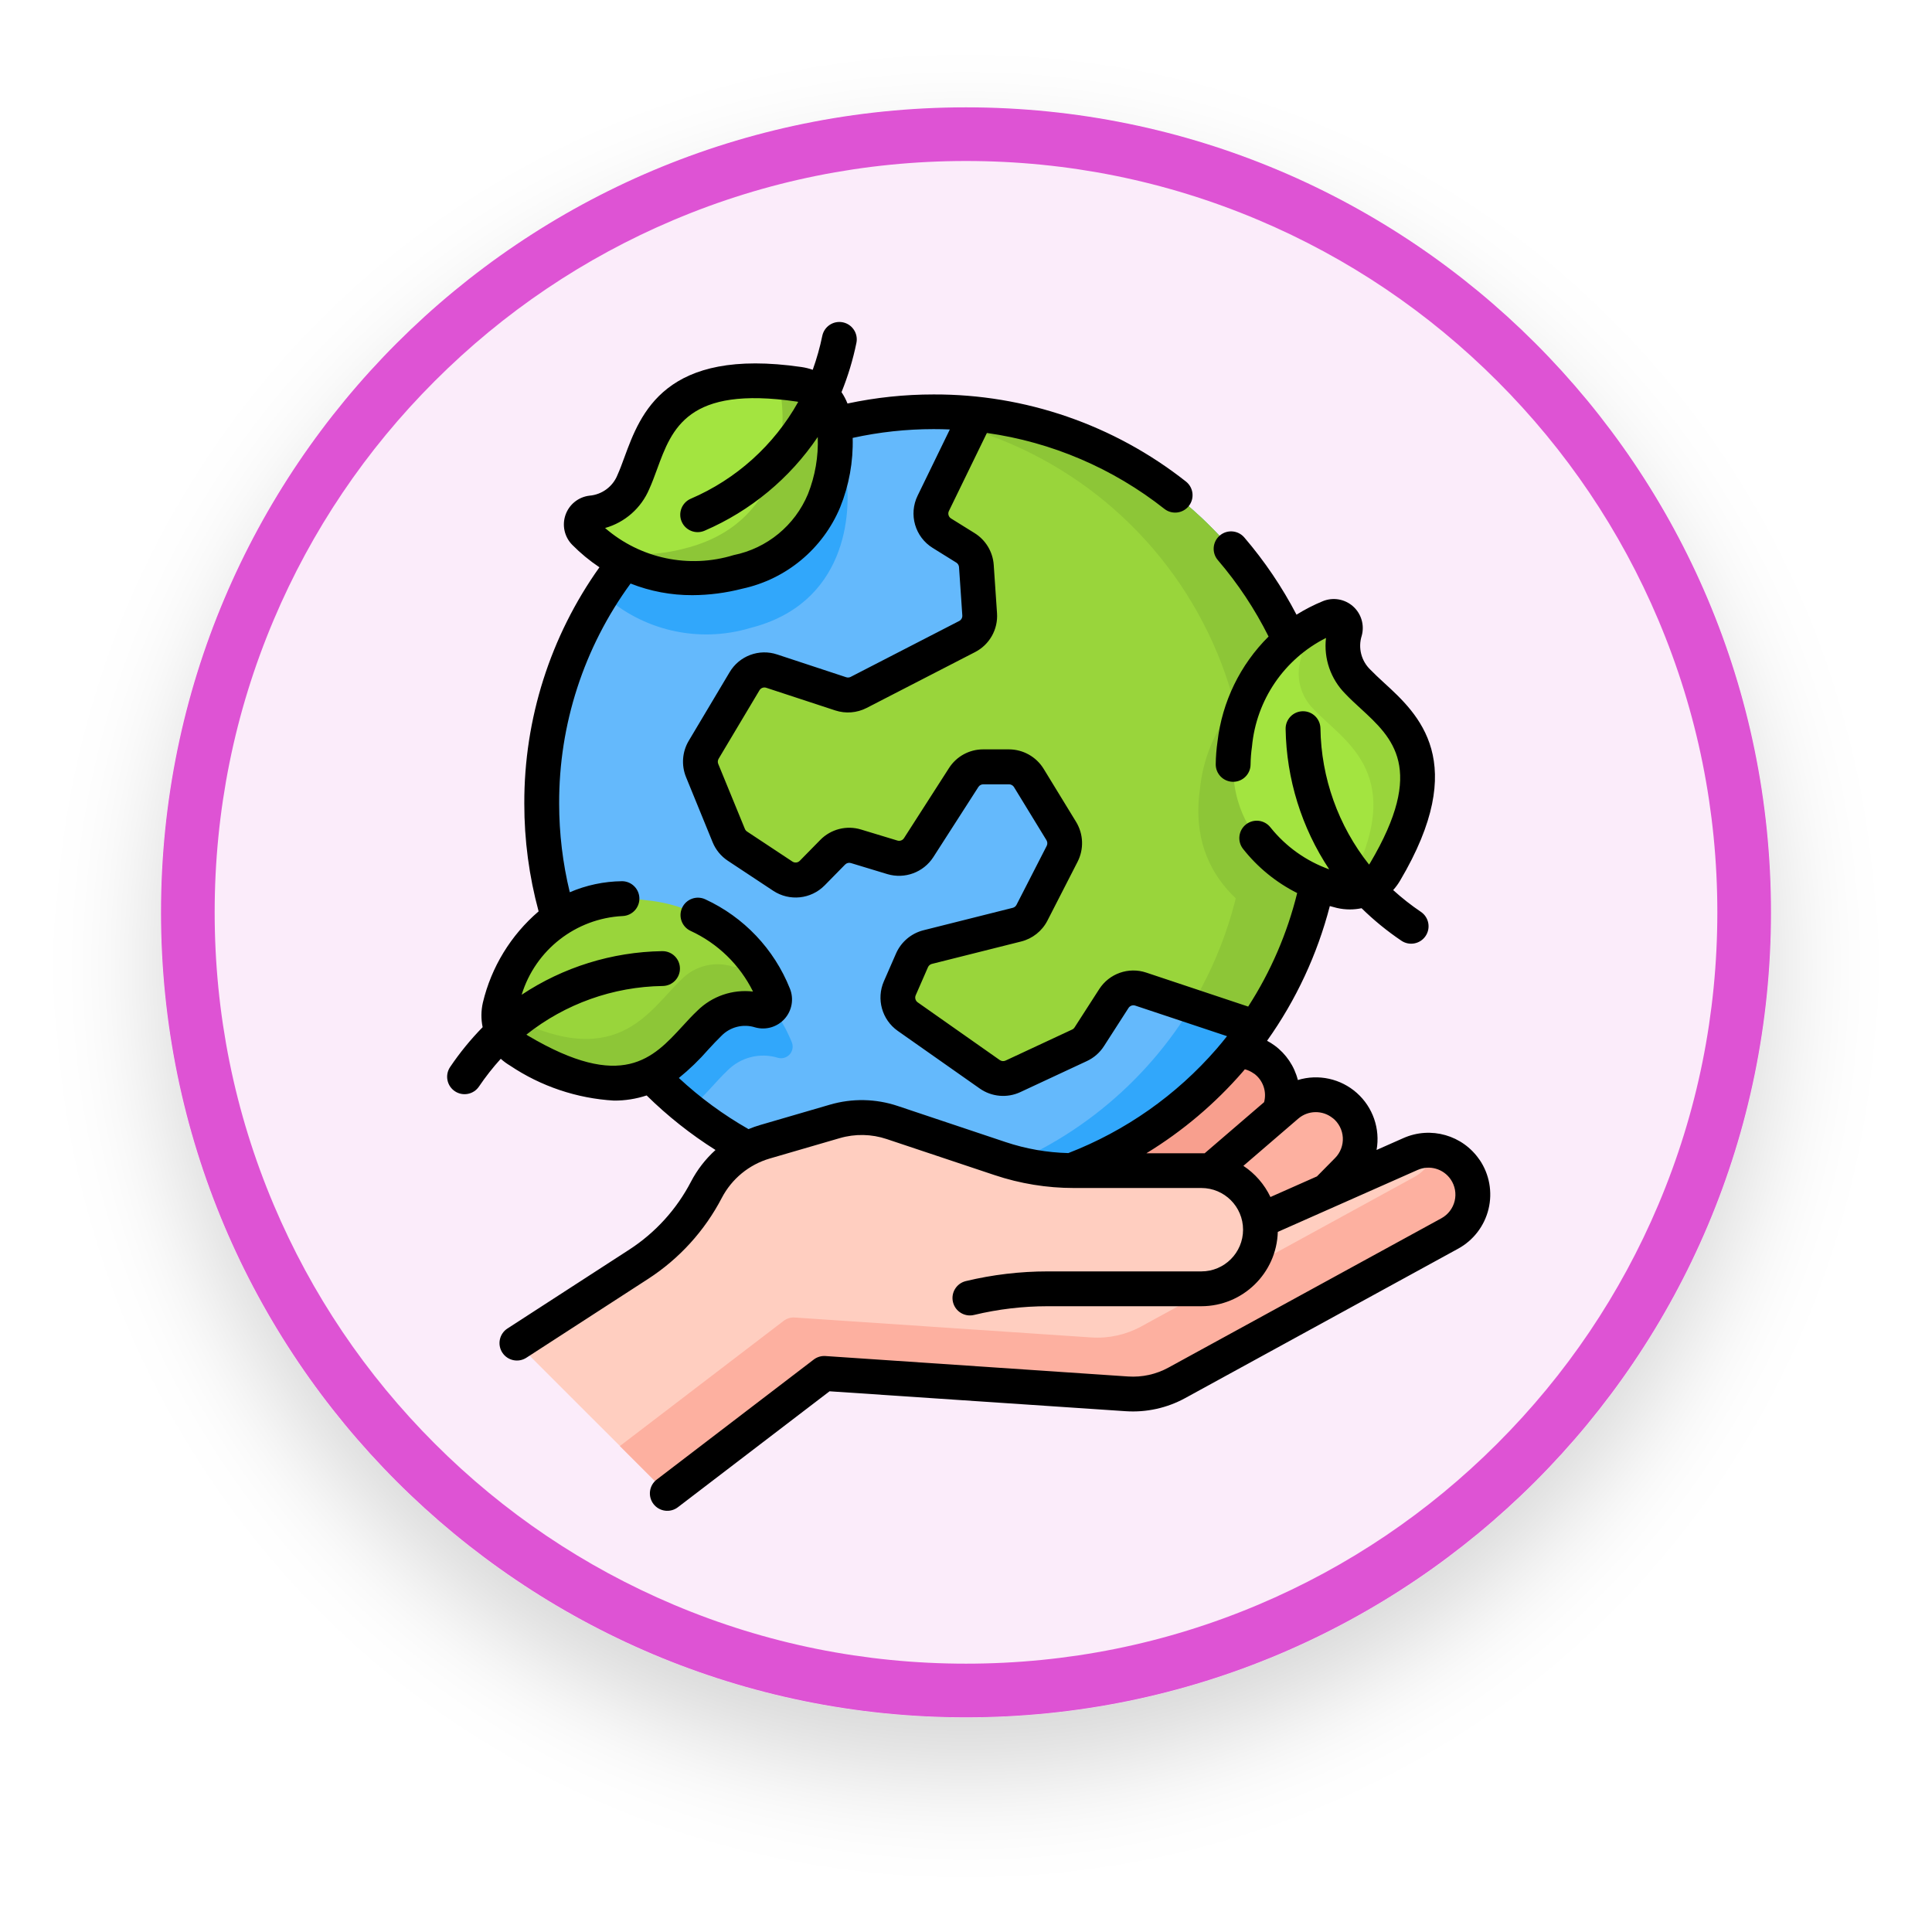
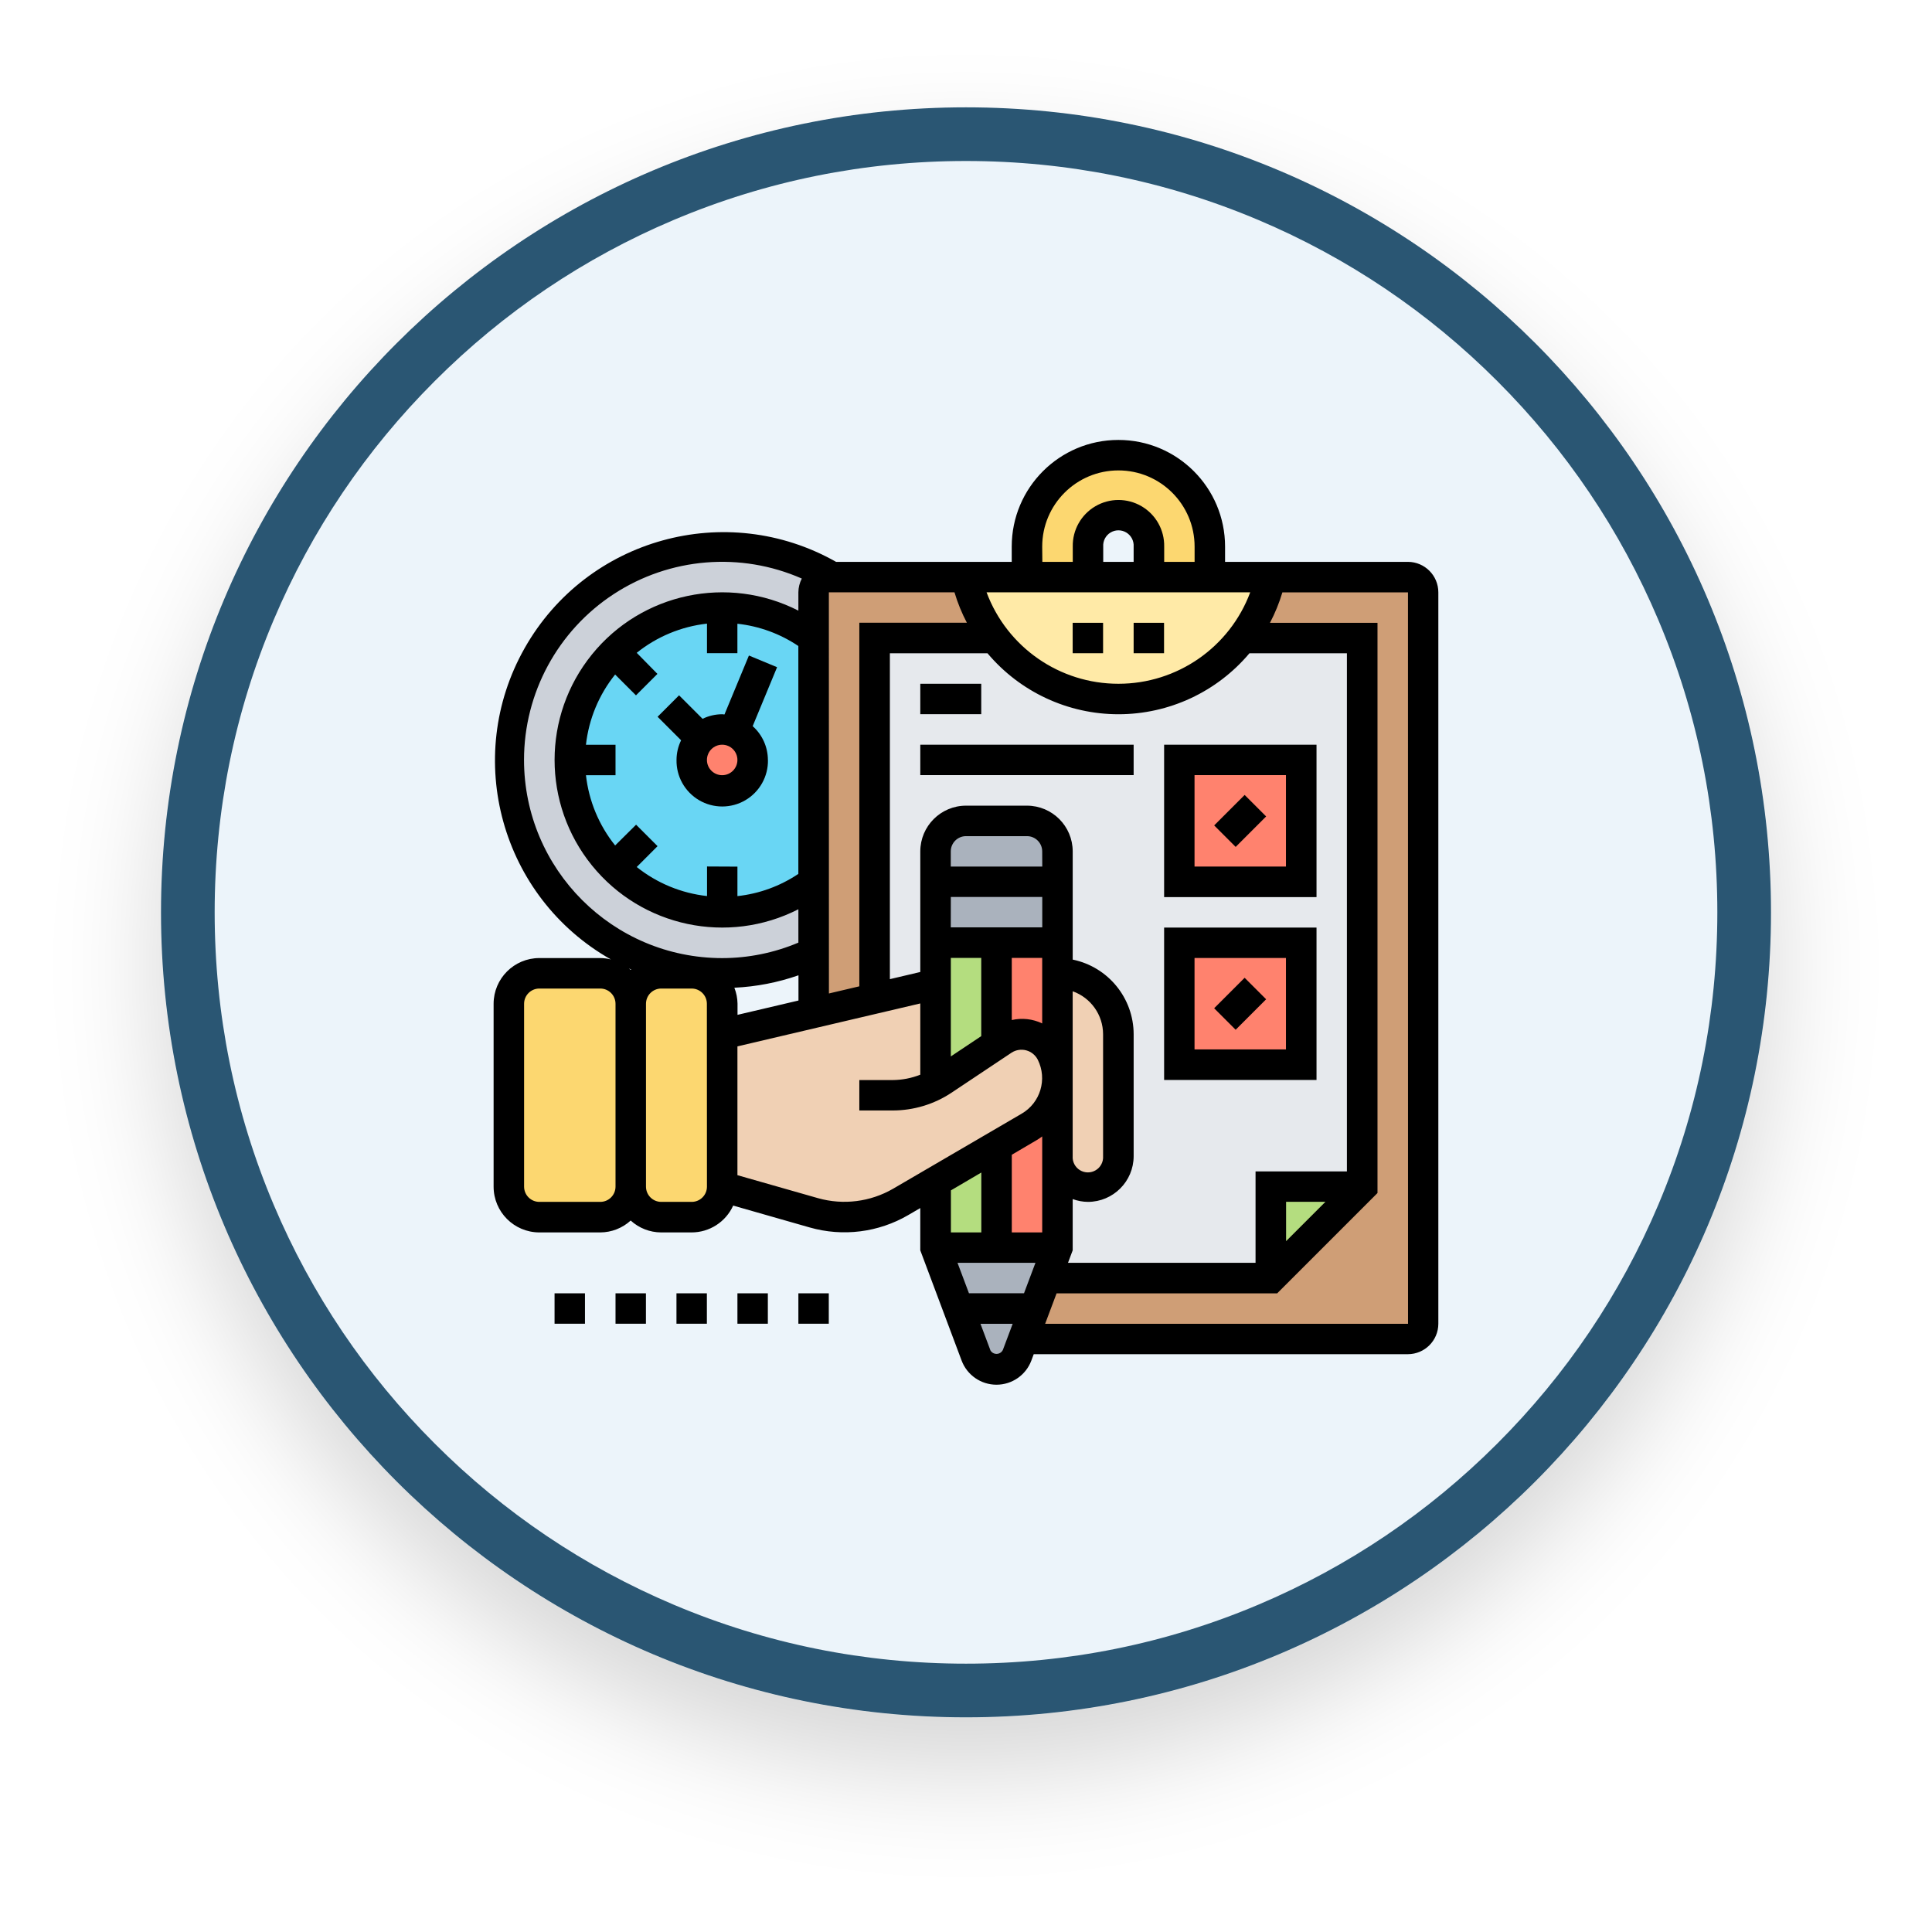
<svg xmlns="http://www.w3.org/2000/svg" width="108" height="108" viewBox="0 0 108 108">
  <defs>
-     <filter id="Trazado_982419" x="0" y="0" width="108" height="108" filterUnits="userSpaceOnUse">
+     <filter id="Trazado_904820" x="0" y="0" width="108" height="108" filterUnits="userSpaceOnUse">
      <feOffset dy="3" input="SourceAlpha" />
      <feGaussianBlur stdDeviation="3" result="blur" />
      <feFlood flood-opacity="0.161" />
      <feComposite operator="in" in2="blur" />
      <feComposite in="SourceGraphic" />
    </filter>
  </defs>
-   <g id="Grupo_1151242" data-name="Grupo 1151242" transform="translate(-201 -713)">
-     <g id="Grupo_1150811" data-name="Grupo 1150811" transform="translate(0 -111)">
-       <g id="Grupo_1148991" data-name="Grupo 1148991" transform="translate(0 -2880)">
-         <g id="Grupo_1148559" data-name="Grupo 1148559" transform="translate(0 3382)">
-           <g transform="matrix(1, 0, 0, 1, 201, 322)" filter="url(#Trazado_982419)">
-             <g id="Trazado_982419-2" data-name="Trazado 982419" transform="translate(9 6)" fill="#fbecfa">
-               <path d="M 45 88.5 C 39.127 88.5 33.43 87.35 28.068 85.082 C 22.889 82.891 18.236 79.755 14.241 75.759 C 10.245 71.764 7.109 67.111 4.918 61.932 C 2.65 56.57 1.5 50.873 1.5 45 C 1.5 39.127 2.65 33.43 4.918 28.068 C 7.109 22.889 10.245 18.236 14.241 14.241 C 18.236 10.245 22.889 7.109 28.068 4.918 C 33.43 2.65 39.127 1.5 45 1.5 C 50.873 1.5 56.57 2.65 61.932 4.918 C 67.111 7.109 71.764 10.245 75.759 14.241 C 79.755 18.236 82.891 22.889 85.082 28.068 C 87.35 33.43 88.5 39.127 88.5 45 C 88.5 50.873 87.35 56.57 85.082 61.932 C 82.891 67.111 79.755 71.764 75.759 75.759 C 71.764 79.755 67.111 82.891 61.932 85.082 C 56.57 87.35 50.873 88.5 45 88.5 Z" stroke="none" />
-               <path d="M 45 3 C 39.329 3 33.829 4.11 28.653 6.299 C 23.652 8.415 19.16 11.443 15.302 15.302 C 11.443 19.16 8.415 23.652 6.299 28.653 C 4.11 33.829 3 39.329 3 45 C 3 50.671 4.11 56.171 6.299 61.347 C 8.415 66.348 11.443 70.84 15.302 74.698 C 19.16 78.557 23.652 81.585 28.653 83.701 C 33.829 85.89 39.329 87 45 87 C 50.671 87 56.171 85.89 61.347 83.701 C 66.348 81.585 70.84 78.557 74.698 74.698 C 78.557 70.84 81.585 66.348 83.701 61.347 C 85.89 56.171 87 50.671 87 45 C 87 39.329 85.89 33.829 83.701 28.653 C 81.585 23.652 78.557 19.16 74.698 15.302 C 70.84 11.443 66.348 8.415 61.347 6.299 C 56.171 4.11 50.671 3 45 3 M 45 0 C 69.853 0 90 20.147 90 45 C 90 69.853 69.853 90 45 90 C 20.147 90 0 69.853 0 45 C 0 20.147 20.147 0 45 0 Z" stroke="none" fill="#de53d4" />
-             </g>
-           </g>
+   <g id="Grupo_1144149" data-name="Grupo 1144149" transform="translate(-201 -975)">
+     <g transform="matrix(1, 0, 0, 1, 201, 975)" filter="url(#Trazado_904820)">
+       <g id="Trazado_904820-2" data-name="Trazado 904820" transform="translate(9 6)" fill="#ecf4fa">
+         <path d="M 45 88.5 C 39.127 88.5 33.43 87.35 28.068 85.082 C 22.889 82.891 18.236 79.755 14.241 75.759 C 10.245 71.764 7.109 67.111 4.918 61.932 C 2.65 56.57 1.5 50.873 1.5 45 C 1.5 39.127 2.65 33.43 4.918 28.068 C 7.109 22.889 10.245 18.236 14.241 14.241 C 18.236 10.245 22.889 7.109 28.068 4.918 C 33.43 2.65 39.127 1.5 45 1.5 C 50.873 1.5 56.57 2.65 61.932 4.918 C 67.111 7.109 71.764 10.245 75.759 14.241 C 79.755 18.236 82.891 22.889 85.082 28.068 C 87.35 33.43 88.5 39.127 88.5 45 C 88.5 50.873 87.35 56.57 85.082 61.932 C 82.891 67.111 79.755 71.764 75.759 75.759 C 71.764 79.755 67.111 82.891 61.932 85.082 C 56.57 87.35 50.873 88.5 45 88.5 Z" stroke="none" />
+         <path d="M 45 3 C 39.329 3 33.829 4.11 28.653 6.299 C 23.652 8.415 19.16 11.443 15.302 15.302 C 11.443 19.16 8.415 23.652 6.299 28.653 C 4.11 33.829 3 39.329 3 45 C 3 50.671 4.11 56.171 6.299 61.347 C 8.415 66.348 11.443 70.84 15.302 74.698 C 19.16 78.557 23.652 81.585 28.653 83.701 C 33.829 85.89 39.329 87 45 87 C 50.671 87 56.171 85.89 61.347 83.701 C 66.348 81.585 70.84 78.557 74.698 74.698 C 78.557 70.84 81.585 66.348 83.701 61.347 C 85.89 56.171 87 50.671 87 45 C 87 39.329 85.89 33.829 83.701 28.653 C 81.585 23.652 78.557 19.16 74.698 15.302 C 70.84 11.443 66.348 8.415 61.347 6.299 C 56.171 4.11 50.671 3 45 3 M 45 0 C 69.853 0 90 20.147 90 45 C 90 69.853 69.853 90 45 90 C 20.147 90 0 69.853 0 45 C 0 20.147 20.147 0 45 0 Z" stroke="none" fill="#2a5673" />
+       </g>
+     </g>
+     <g id="Grupo_1144148" data-name="Grupo 1144148" transform="translate(228.593 999.593)">
+       <g id="Grupo_1144146" data-name="Grupo 1144146" transform="translate(0.852 0.852)">
+         <g id="Grupo_1144125" data-name="Grupo 1144125" transform="translate(28.75 6.815)">
+           <path id="Trazado_978992" data-name="Trazado 978992" d="M57.111,9.852V50.741a.854.854,0,0,1-.852.852H34.75l1.278-3.407H48.593L53.7,43.074V12.407H46.991a8.691,8.691,0,0,0,1.55-3.2l.051-.2h7.667A.854.854,0,0,1,57.111,9.852Z" transform="translate(-34.75 -9)" fill="#cf9e76" />
+         </g>
+         <g id="Grupo_1144126" data-name="Grupo 1144126" transform="translate(17.037 6.815)">
+           <path id="Trazado_978993" data-name="Trazado 978993" d="M31.12,12.407H24.407V32.554l-3.407.8V9.852A.854.854,0,0,1,21.852,9h7.667l.051.2a8.692,8.692,0,0,0,1.55,3.2Z" transform="translate(-21 -9)" fill="#cf9e76" />
+         </g>
+         <g id="Grupo_1144127" data-name="Grupo 1144127" transform="translate(20.444 10.222)">
+           <path id="Trazado_978994" data-name="Trazado 978994" d="M35.222,47.074V41.963a1.716,1.716,0,0,0,1.7,1.7,1.709,1.709,0,0,0,1.7-1.7V35.148a3.406,3.406,0,0,0-3.407-3.407V24.926a1.709,1.709,0,0,0-1.7-1.7H30.111a1.709,1.709,0,0,0-1.7,1.7v7.42l-3.407.8V13h6.713a8.732,8.732,0,0,0,13.834,0h6.713V43.667H47.148v5.111H34.583Z" transform="translate(-25 -13)" fill="#e6e9ed" />
+         </g>
+         <g id="Grupo_1144128" data-name="Grupo 1144128" transform="translate(28.963)">
+           <path id="Trazado_978995" data-name="Trazado 978995" d="M45.222,6.111v1.7H41.815v-1.7a1.716,1.716,0,0,0-1.7-1.7,1.709,1.709,0,0,0-1.7,1.7v1.7H35v-1.7A5.115,5.115,0,0,1,40.111,1a5.119,5.119,0,0,1,5.111,5.111Z" transform="translate(-35 -1)" fill="#fcd770" />
+         </g>
+         <g id="Grupo_1144129" data-name="Grupo 1144129" transform="translate(25.556 6.815)">
+           <path id="Trazado_978996" data-name="Trazado 978996" d="M48.037,9l-.051.2a8.729,8.729,0,0,1-16.935,0L31,9H48.037Z" transform="translate(-31 -9)" fill="#ffeaa7" />
+         </g>
+         <g id="Grupo_1144130" data-name="Grupo 1144130" transform="translate(0 5.111)">
+           <path id="Trazado_978997" data-name="Trazado 978997" d="M18.037,29.7a11.8,11.8,0,0,1-5.111,1.15,11.148,11.148,0,0,1-1.516-.1A11.923,11.923,0,1,1,19.068,8.7h-.179a.854.854,0,0,0-.852.852v2.556a8.519,8.519,0,1,0,0,13.63Z" transform="translate(-1 -7)" fill="#ccd1d9" />
+         </g>
+         <g id="Grupo_1144131" data-name="Grupo 1144131" transform="translate(3.407 8.519)">
+           <path id="Trazado_978998" data-name="Trazado 978998" d="M13.519,11a8.456,8.456,0,0,1,5.111,1.7v13.63A8.518,8.518,0,1,1,13.519,11Z" transform="translate(-5 -11)" fill="#69d6f4" />
+         </g>
+         <g id="Grupo_1144132" data-name="Grupo 1144132" transform="translate(6.815 28.963)">
+           <path id="Trazado_978999" data-name="Trazado 978999" d="M14.111,38.407v8.519a1.709,1.709,0,0,1-1.7,1.7H10.7a1.709,1.709,0,0,1-1.7-1.7V36.7A1.709,1.709,0,0,1,10.7,35h1.7a1.086,1.086,0,0,1,.17.009,1.708,1.708,0,0,1,1.533,1.7Z" transform="translate(-9 -35)" fill="#fcd770" />
+         </g>
+         <g id="Grupo_1144133" data-name="Grupo 1144133" transform="translate(0 28.963)">
+           <path id="Trazado_979000" data-name="Trazado 979000" d="M7.815,36.7V46.926a1.709,1.709,0,0,1-1.7,1.7H2.7a1.709,1.709,0,0,1-1.7-1.7V36.7A1.709,1.709,0,0,1,2.7,35H6.111A1.709,1.709,0,0,1,7.815,36.7Z" transform="translate(-1 -35)" fill="#fcd770" />
+         </g>
+         <g id="Grupo_1144134" data-name="Grupo 1144134" transform="translate(23.852 44.296)">
+           <path id="Trazado_979001" data-name="Trazado 979001" d="M35.815,53l-.639,1.7L33.9,58.111l-.341.9a1.226,1.226,0,0,1-2.3,0L29,53h6.815Z" transform="translate(-29 -53)" fill="#aab2bd" />
+         </g>
+         <g id="Grupo_1144135" data-name="Grupo 1144135" transform="translate(23.852 20.444)">
+           <path id="Trazado_979002" data-name="Trazado 979002" d="M34.111,25H30.7A1.709,1.709,0,0,0,29,26.7v5.111h6.815V26.7A1.709,1.709,0,0,0,34.111,25Z" transform="translate(-29 -25)" fill="#aab2bd" />
+         </g>
+         <g id="Grupo_1144136" data-name="Grupo 1144136" transform="translate(30.667 28.963)">
+           <path id="Trazado_979003" data-name="Trazado 979003" d="M40.407,38.407v6.815a1.709,1.709,0,0,1-1.7,1.7,1.716,1.716,0,0,1-1.7-1.7V35A3.406,3.406,0,0,1,40.407,38.407Z" transform="translate(-37 -35)" fill="#f0d0b4" />
+         </g>
+         <g id="Grupo_1144137" data-name="Grupo 1144137" transform="translate(11.926 29.568)">
+           <path id="Trazado_979004" data-name="Trazado 979004" d="M30.333,39.075l.383-.256a1.921,1.921,0,0,1,1.031-.307A1.844,1.844,0,0,1,33.4,39.535l.009.017a3.1,3.1,0,0,1,.332,1.406,3.148,3.148,0,0,1-1.567,2.726l-1.84,1.073L26.926,46.75l-1.951,1.133a6.176,6.176,0,0,1-3.143.852,6.052,6.052,0,0,1-1.7-.239L15,47.031V38.513l5.111-1.2,3.407-.8,3.407-.8v5.605q.217-.115.434-.256Z" transform="translate(-15 -35.71)" fill="#f0d0b4" />
+         </g>
+         <g id="Grupo_1144138" data-name="Grupo 1144138" transform="translate(37.482 27.259)">
+           <path id="Trazado_979005" data-name="Trazado 979005" d="M45,33h6.815v6.815H45Z" transform="translate(-45 -33)" fill="#ff826e" />
+         </g>
+         <g id="Grupo_1144139" data-name="Grupo 1144139" transform="translate(37.482 17.037)">
+           <path id="Trazado_979006" data-name="Trazado 979006" d="M45,21h6.815v6.815H45Z" transform="translate(-45 -21)" fill="#ff826e" />
+         </g>
+         <g id="Grupo_1144140" data-name="Grupo 1144140" transform="translate(10.222 15.333)">
+           <path id="Trazado_979007" data-name="Trazado 979007" d="M15.36,19.128A1.705,1.705,0,1,1,13,20.7,1.716,1.716,0,0,1,14.7,19,1.7,1.7,0,0,1,15.36,19.128Z" transform="translate(-13 -19)" fill="#ff826e" />
+         </g>
+         <g id="Grupo_1144141" data-name="Grupo 1144141" transform="translate(27.259 34.815)">
+           <path id="Trazado_979008" data-name="Trazado 979008" d="M36.407,46.24v5.111H33V45.669L34.84,44.6a3.148,3.148,0,0,0,1.567-2.726Z" transform="translate(-33 -41.87)" fill="#ff826e" />
+         </g>
+         <g id="Grupo_1144142" data-name="Grupo 1144142" transform="translate(27.259 27.259)">
+           <path id="Trazado_979009" data-name="Trazado 979009" d="M36.407,34.7v5.852a3.1,3.1,0,0,0-.332-1.406l-.009-.017a1.844,1.844,0,0,0-1.653-1.022,1.921,1.921,0,0,0-1.031.307L33,38.673V33h3.407Z" transform="translate(-33 -33)" fill="#ff826e" />
+         </g>
+         <g id="Grupo_1144143" data-name="Grupo 1144143" transform="translate(23.852 38.615)">
+           <path id="Trazado_979010" data-name="Trazado 979010" d="M32.407,46.33v5.682H29V48.323Z" transform="translate(-29 -46.33)" fill="#b4dd7f" />
+         </g>
+         <g id="Grupo_1144144" data-name="Grupo 1144144" transform="translate(23.852 27.259)">
+           <path id="Trazado_979011" data-name="Trazado 979011" d="M32.407,33v5.673l-2.973,1.985q-.217.141-.434.256V33Z" transform="translate(-29 -33)" fill="#b4dd7f" />
+         </g>
+         <g id="Grupo_1144145" data-name="Grupo 1144145" transform="translate(42.593 40.889)">
+           <path id="Trazado_979012" data-name="Trazado 979012" d="M56.111,49,51,54.111V49Z" transform="translate(-51 -49)" fill="#b4dd7f" />
        </g>
      </g>
-     </g>
-     <g id="ambientalismo_1_" data-name="ambientalismo (1)" transform="translate(194.592 731.003)">
-       <g id="Grupo_1151241" data-name="Grupo 1151241" transform="translate(34.296 3.285)">
-         <g id="Grupo_1151234" data-name="Grupo 1151234" transform="translate(1.012 1.735)">
-           <g id="Grupo_1151233" data-name="Grupo 1151233">
-             <g id="Grupo_1151232" data-name="Grupo 1151232">
-               <g id="Grupo_1151231" data-name="Grupo 1151231">
-                 <g id="Grupo_1151230" data-name="Grupo 1151230">
-                   <g id="Grupo_1151229" data-name="Grupo 1151229">
-                     <g id="Grupo_1151228" data-name="Grupo 1151228">
-                       <g id="Grupo_1151225" data-name="Grupo 1151225" transform="translate(29.88 35.723)">
-                         <path id="Trazado_990422" data-name="Trazado 990422" d="M291.653,322.837q2.793,1.342,5.588,2.68l6.685-7.47a2.48,2.48,0,0,0-3.552-3.456Z" transform="translate(-291.653 -313.913)" fill="#f89f8e" />
-                       </g>
-                       <g id="Grupo_1151226" data-name="Grupo 1151226" transform="translate(33.943 38.173)">
-                         <path id="Trazado_990423" data-name="Trazado 990423" d="M322.951,341.22q2.727,1.471,5.456,2.939l7.027-7.15a2.48,2.48,0,0,0-3.387-3.618Z" transform="translate(-322.951 -332.79)" fill="#fdb0a0" />
-                       </g>
-                       <g id="Grupo_1151227" data-name="Grupo 1151227">
-                         <circle id="Elipse_11551" data-name="Elipse 11551" cx="21.902" cy="21.902" r="21.902" transform="translate(1.385 0.001)" fill="#64b9fc" />
-                         <path id="Trazado_990424" data-name="Trazado 990424" d="M248.151,60.6a21.9,21.9,0,0,1-21.9,21.9c-.735,0-1.463-.036-2.179-.107a21.9,21.9,0,0,0,0-43.591c.716-.071,1.444-.107,2.179-.107A21.9,21.9,0,0,1,248.151,60.6Z" transform="translate(-202.963 -38.694)" fill="#31a7fb" />
-                         <path id="Trazado_990425" data-name="Trazado 990425" d="M175.373,61.485a21.8,21.8,0,0,1-3.915,12.5l-6.406-2.133a1.3,1.3,0,0,0-1.5.529l-1.376,2.139a1.3,1.3,0,0,1-.543.474l-3.722,1.736a1.3,1.3,0,0,1-1.295-.114l-4.587-3.225a1.3,1.3,0,0,1-.443-1.582l.684-1.565a1.3,1.3,0,0,1,.873-.739l4.991-1.253a1.3,1.3,0,0,0,.839-.667l1.688-3.295a1.3,1.3,0,0,0-.048-1.269l-1.816-2.97a1.3,1.3,0,0,0-1.107-.621h-1.441a1.3,1.3,0,0,0-1.092.6l-2.516,3.919a1.3,1.3,0,0,1-1.469.541l-2.034-.617a1.3,1.3,0,0,0-1.3.333l-1.145,1.166a1.3,1.3,0,0,1-1.642.173l-2.538-1.679a1.3,1.3,0,0,1-.485-.592l-1.488-3.644a1.3,1.3,0,0,1,.087-1.156l2.282-3.825a1.3,1.3,0,0,1,1.521-.568l3.858,1.272a1.3,1.3,0,0,0,1-.079l6.065-3.124a1.3,1.3,0,0,0,.7-1.242l-.184-2.7a1.3,1.3,0,0,0-.61-1.014l-1.319-.82a1.3,1.3,0,0,1-.482-1.671l2.428-4.987A21.9,21.9,0,0,1,175.373,61.485Z" transform="translate(-130.185 -39.582)" fill="#99d53b" />
-                         <path id="Trazado_990426" data-name="Trazado 990426" d="M276.27,61.483a21.8,21.8,0,0,1-3.915,12.5l-3.584-1.194a21.913,21.913,0,0,0-12.387-32.264l.395-.811a21.9,21.9,0,0,1,19.491,21.77Z" transform="translate(-231.082 -39.581)" fill="#8dc637" />
-                         <path id="Trazado_990427" data-name="Trazado 990427" d="M361.981,154.066a21.874,21.874,0,0,1-1.263,7.346c-2.257-.59-6.516-2.859-5.747-8.173a8.56,8.56,0,0,1,5.3-7.087.651.651,0,0,1,.22-.048A21.83,21.83,0,0,1,361.981,154.066Z" transform="translate(-316.792 -132.163)" fill="#8dc637" />
-                         <path id="Trazado_990428" data-name="Trazado 990428" d="M98.382,274.924a2.813,2.813,0,0,0-2.829.712c-.656.618-1.308,1.482-2.167,2.176a21.958,21.958,0,0,1-6.263-8.054,6.821,6.821,0,0,1,4.944-1,8.554,8.554,0,0,1,7.087,5.3A.648.648,0,0,1,98.382,274.924Z" transform="translate(-83.79 -238.814)" fill="#31a7fb" />
-                         <path id="Trazado_990429" data-name="Trazado 990429" d="M106.539,60.52a8.568,8.568,0,0,1-8.257-1.9,21.974,21.974,0,0,1,10.648-8.73q.5.06,1.022.136a2.312,2.312,0,0,1,.527.14,2.264,2.264,0,0,1,1.4,1.733C112.246,54.125,111.894,59.171,106.539,60.52Z" transform="translate(-93.501 -48.438)" fill="#31a7fb" />
-                         <path id="Trazado_990430" data-name="Trazado 990430" d="M114.451,345.535a2.48,2.48,0,0,0-3.057-.874L102.97,348.4a3.305,3.305,0,0,0-3.267-2.808H92.575a13,13,0,0,1-4.128-.673L82.432,342.9a5.387,5.387,0,0,0-3.215-.064l-3.906,1.137a5.385,5.385,0,0,0-3.273,2.687,11,11,0,0,1-3.781,4.16l-6.809,4.409,8.4,8.4,8.771-6.705,16.917,1.137a5.112,5.112,0,0,0,2.8-.616l15.252-8.348A2.48,2.48,0,0,0,114.451,345.535Z" transform="translate(-61.448 -303.174)" fill="#ffcec0" />
-                         <path id="Trazado_990431" data-name="Trazado 990431" d="M152.171,361.54l-15.252,8.348a5.115,5.115,0,0,1-2.8.617L117.2,369.367l-8.771,6.706-2.65-2.65,9.158-7a.913.913,0,0,1,.615-.185l16.575,1.114a5.119,5.119,0,0,0,2.8-.616l15.252-8.347a2.468,2.468,0,0,0,1.188-1.472,2.48,2.48,0,0,1,.8,4.624Z" transform="translate(-100.028 -315.611)" fill="#fdb0a0" />
-                       </g>
-                     </g>
-                   </g>
-                 </g>
-               </g>
-             </g>
-           </g>
-         </g>
-         <g id="Grupo_1151236" data-name="Grupo 1151236" transform="translate(0 28.948)">
-           <g id="Grupo_1151235" data-name="Grupo 1151235">
-             <path id="Trazado_990432" data-name="Trazado 990432" d="M54.346,256.517a2.267,2.267,0,0,1-.634-2.135c.508-2.2,2.754-6.728,8.219-5.937a8.556,8.556,0,0,1,7.087,5.3.648.648,0,0,1-.772.869,2.814,2.814,0,0,0-2.83.712c-1.891,1.782-3.744,5.606-10.637,1.523A2.326,2.326,0,0,1,54.346,256.517Z" transform="translate(-53.654 -248.353)" fill="#99d53b" />
-             <path id="Trazado_990433" data-name="Trazado 990433" d="M68.25,274.067a2.816,2.816,0,0,0-2.83.711c-1.891,1.783-3.743,5.607-10.636,1.523a2.278,2.278,0,0,1-1.11-2.22c6.54,3.672,8.353-.028,10.205-1.773a2.812,2.812,0,0,1,2.83-.711.648.648,0,0,0,.771-.87l-.008-.019a8.626,8.626,0,0,1,1.549,2.488A.648.648,0,0,1,68.25,274.067Z" transform="translate(-53.658 -267.807)" fill="#8dc637" />
-           </g>
-         </g>
-         <g id="Grupo_1151238" data-name="Grupo 1151238" transform="translate(4.607)">
-           <g id="Grupo_1151237" data-name="Grupo 1151237">
-             <path id="Trazado_990434" data-name="Trazado 990434" d="M101.846,25.665a2.267,2.267,0,0,1,1.4,1.733c.367,2.224.016,7.27-5.34,8.619a8.555,8.555,0,0,1-8.57-2.2.648.648,0,0,1,.383-1.1,2.814,2.814,0,0,0,2.346-1.736c1.07-2.368,1.327-6.61,9.255-5.459A2.31,2.31,0,0,1,101.846,25.665Z" transform="translate(-89.148 -25.33)" fill="#a3e440" />
-             <path id="Trazado_990435" data-name="Trazado 990435" d="M107.1,36.347a8.636,8.636,0,0,1-7.385-1.2,9.443,9.443,0,0,0,4.435-.122c5.355-1.35,5.707-6.4,5.339-8.62a2.279,2.279,0,0,0-.239-.7c.4.032.818.079,1.264.144a2.4,2.4,0,0,1,.527.14,2.267,2.267,0,0,1,1.4,1.734C112.806,29.953,112.456,35,107.1,36.347Z" transform="translate(-98.343 -25.661)" fill="#8dc637" />
-           </g>
-         </g>
-         <g id="Grupo_1151240" data-name="Grupo 1151240" transform="translate(41.044 13.165)">
-           <g id="Grupo_1151239" data-name="Grupo 1151239">
-             <path id="Trazado_990436" data-name="Trazado 990436" d="M378.034,141.475a2.267,2.267,0,0,1-2.135.634c-2.2-.508-6.728-2.754-5.937-8.219a8.556,8.556,0,0,1,5.3-7.087.648.648,0,0,1,.869.772,2.814,2.814,0,0,0,.712,2.83c1.782,1.891,5.606,3.744,1.523,10.637A2.321,2.321,0,0,1,378.034,141.475Z" transform="translate(-369.87 -126.754)" fill="#a3e440" />
-             <path id="Trazado_990437" data-name="Trazado 990437" d="M395.585,127.575a2.816,2.816,0,0,0,.711,2.83c1.783,1.891,5.607,3.743,1.523,10.636a2.278,2.278,0,0,1-2.22,1.11c3.672-6.54-.028-8.353-1.773-10.205a2.812,2.812,0,0,1-.711-2.83.648.648,0,0,0-.87-.771l-.019.008a8.626,8.626,0,0,1,2.488-1.549A.648.648,0,0,1,395.585,127.575Z" transform="translate(-389.325 -126.754)" fill="#99d53b" />
-           </g>
-         </g>
+       <g id="Grupo_1144147" data-name="Grupo 1144147">
+         <path id="Trazado_979013" data-name="Trazado 979013" d="M4,56H5.7v1.7H4Z" transform="translate(-0.593 -8.296)" />
+         <path id="Trazado_979014" data-name="Trazado 979014" d="M8,56H9.7v1.7H8Z" transform="translate(-1.185 -8.296)" />
+         <path id="Trazado_979015" data-name="Trazado 979015" d="M12,56h1.7v1.7H12Z" transform="translate(-1.778 -8.296)" />
+         <path id="Trazado_979016" data-name="Trazado 979016" d="M16,56h1.7v1.7H16Z" transform="translate(-2.37 -8.296)" />
+         <path id="Trazado_979017" data-name="Trazado 979017" d="M20,56h1.7v1.7H20Z" transform="translate(-2.963 -8.296)" />
+         <path id="Trazado_979018" data-name="Trazado 979018" d="M51.111,6.815H40.889V5.963a5.963,5.963,0,1,0-11.926,0v.852H19.144A12.771,12.771,0,1,0,6.556,29.04a2.518,2.518,0,0,0-.593-.077H2.556A2.559,2.559,0,0,0,0,31.519V41.741A2.559,2.559,0,0,0,2.556,44.3H5.963a2.539,2.539,0,0,0,1.7-.664,2.535,2.535,0,0,0,1.7.664h1.7A2.554,2.554,0,0,0,13.392,42.8l4.276,1.222a7.077,7.077,0,0,0,5.511-.692l.672-.392V45.3l2.31,6.161a2.082,2.082,0,0,0,3.9,0l.132-.354H51.111a1.705,1.705,0,0,0,1.7-1.7V8.519A1.705,1.705,0,0,0,51.111,6.815ZM47.7,40.889H42.593V46H32.109l.262-.7V42.436a2.527,2.527,0,0,0,.852.157,2.559,2.559,0,0,0,2.556-2.556V33.222a4.267,4.267,0,0,0-3.407-4.173V23a2.559,2.559,0,0,0-2.556-2.556H26.407A2.559,2.559,0,0,0,23.852,23v6.742l-1.7.4V11.926h5.457a9.568,9.568,0,0,0,14.642,0H47.7Zm-1.2,1.7-2.2,2.2v-2.2ZM29.65,47.7H26.572L25.933,46h4.356Zm.733-8.574c.1-.058.19-.126.284-.192V44.3h-1.7V39.959Zm1.987-8.306a2.552,2.552,0,0,1,1.7,2.4v6.815a.852.852,0,1,1-1.7,0Zm-1.7-6.972H25.556V23a.853.853,0,0,1,.852-.852h3.407a.853.853,0,0,1,.852.852Zm-5.111,1.7h5.111v1.7H25.556Zm0,3.407h1.7v4.371l-1.7,1.136Zm3.407,0h1.7v3.662a2.6,2.6,0,0,0-1.7-.189Zm-15.5,1.666a12.653,12.653,0,0,0,3.576-.694v1.41l-3.407.8v-.628A2.535,2.535,0,0,0,13.461,30.629Zm-1.535-6.777v1.653A7.63,7.63,0,0,1,8,23.873l1.165-1.165-1.2-1.2L6.794,22.669a7.63,7.63,0,0,1-1.632-3.928H6.815v-1.7H5.161a7.63,7.63,0,0,1,1.632-3.928l1.165,1.165,1.2-1.2L8,11.9a7.63,7.63,0,0,1,3.928-1.632v1.653h1.7V10.274a7.573,7.573,0,0,1,3.407,1.245V24.258A7.573,7.573,0,0,1,13.63,25.5V23.852ZM18.741,8.519h7.022a9.581,9.581,0,0,0,.693,1.7H20.444V30.543l-1.7.4ZM34.926,13.63a7.86,7.86,0,0,1-7.369-5.111H42.295A7.858,7.858,0,0,1,34.926,13.63Zm.852-6.815h-1.7V5.963a.852.852,0,1,1,1.7,0Zm-5.111-.852a4.259,4.259,0,0,1,8.519,0v.852h-1.7V5.963a2.556,2.556,0,1,0-5.111,0v.852h-1.7ZM1.7,17.889A11.073,11.073,0,0,1,17.229,7.749a1.683,1.683,0,0,0-.192.769V9.542a9.37,9.37,0,1,0,0,16.693V28.1a10.964,10.964,0,0,1-4.259.866A11.087,11.087,0,0,1,1.7,17.889Zm5.99,11.716-.027.022c-.033-.03-.068-.057-.1-.085.044.02.086.043.13.063ZM5.963,42.593H2.556a.853.853,0,0,1-.852-.852V31.519a.853.853,0,0,1,.852-.852H5.963a.853.853,0,0,1,.852.852V41.741A.853.853,0,0,1,5.963,42.593Zm5.963-.852a.853.853,0,0,1-.852.852H9.37a.853.853,0,0,1-.852-.852V31.519a.853.853,0,0,1,.852-.852h1.7a.853.853,0,0,1,.852.852Zm10.4.12a5.432,5.432,0,0,1-4.185.526L13.63,41.1V33.9l10.222-2.4v3.983a4.271,4.271,0,0,1-1.548.3h-1.86v1.7H22.3a5.945,5.945,0,0,0,3.308-1l3.356-2.238a1.022,1.022,0,0,1,1.455.4,2.3,2.3,0,0,1-.9,3.017Zm4.937-.909V44.3h-1.7v-2.35Zm.5,9.914-.547-1.458h1.8l-.547,1.459A.394.394,0,0,1,27.758,50.866Zm23.354-1.458H30.831l.639-1.7H43.8l5.61-5.61V10.222H43.4a9.581,9.581,0,0,0,.693-1.7h7.021Z" />
+         <path id="Trazado_979019" data-name="Trazado 979019" d="M42,12h1.7v1.7H42Z" transform="translate(-6.222 -1.778)" />
+         <path id="Trazado_979020" data-name="Trazado 979020" d="M38,12h1.7v1.7H38Z" transform="translate(-5.63 -1.778)" />
+         <path id="Trazado_979021" data-name="Trazado 979021" d="M28,20H39.926v1.7H28Z" transform="translate(-4.148 -2.963)" />
+         <path id="Trazado_979022" data-name="Trazado 979022" d="M28,16h3.407v1.7H28Z" transform="translate(-4.148 -2.37)" />
+         <path id="Trazado_979023" data-name="Trazado 979023" d="M44,28.519h8.519V20H44ZM45.7,21.7h5.111v5.111H45.7Z" transform="translate(-6.518 -2.963)" />
+         <path id="Trazado_979024" data-name="Trazado 979024" d="M0,0H2.409V1.7H0Z" transform="translate(40.28 21.548) rotate(-45)" />
+         <path id="Trazado_979025" data-name="Trazado 979025" d="M44,40.519h8.519V32H44ZM45.7,33.7h5.111v5.111H45.7Z" transform="translate(-6.518 -4.741)" />
+         <path id="Trazado_979026" data-name="Trazado 979026" d="M0,0H2.409V1.7H0Z" transform="translate(40.279 31.769) rotate(-45)" />
+         <path id="Trazado_979027" data-name="Trazado 979027" d="M16.927,19.985a2.54,2.54,0,0,0-.851-1.89L17.44,14.8l-1.574-.653L14.5,17.442c-.043,0-.085-.013-.13-.013a2.514,2.514,0,0,0-1.095.256l-1.314-1.314-1.2,1.2,1.314,1.314a2.514,2.514,0,0,0-.256,1.095,2.556,2.556,0,1,0,5.111,0Zm-2.556.852a.852.852,0,1,1,.852-.852A.853.853,0,0,1,14.372,20.837Z" transform="translate(-1.594 -2.096)" />
      </g>
-       <path id="Trazado_990438" data-name="Trazado 990438" d="M89.116,46.833a3.452,3.452,0,0,0-4.257-1.216l-1.5.664a3.45,3.45,0,0,0-4.4-3.91,3.444,3.444,0,0,0-1.3-1.93,3.5,3.5,0,0,0-.421-.264,22.89,22.89,0,0,0,3.508-7.53c.138.039.274.076.4.106a3.186,3.186,0,0,0,.717.082,3.247,3.247,0,0,0,.658-.068,15.777,15.777,0,0,0,2.225,1.816.973.973,0,0,0,1.092-1.612,13.908,13.908,0,0,1-1.551-1.218,3.319,3.319,0,0,0,.382-.52c3.936-6.645,1.028-9.312-.9-11.076-.278-.255-.54-.5-.756-.724a1.852,1.852,0,0,1-.483-1.9A1.621,1.621,0,0,0,80.362,15.6a9.783,9.783,0,0,0-1.478.758,22.925,22.925,0,0,0-2.919-4.317.973.973,0,1,0-1.478,1.267,20.964,20.964,0,0,1,2.835,4.271,9.886,9.886,0,0,0-2.854,5.869,9.632,9.632,0,0,0-.1,1.267.973.973,0,0,0,.962.985h.012a.973.973,0,0,0,.973-.962,7.7,7.7,0,0,1,.08-1.011,7.574,7.574,0,0,1,4.137-6.068,3.8,3.8,0,0,0,1.07,3.111c.264.28.552.545.857.824,1.8,1.654,3.668,3.363.538,8.649-.018.03-.038.057-.057.085a12.55,12.55,0,0,1-2.719-7.619.973.973,0,1,0-1.946.04,14.615,14.615,0,0,0,2.437,7.844,7.394,7.394,0,0,1-3.277-2.334.973.973,0,1,0-1.549,1.179,9.007,9.007,0,0,0,3.035,2.481,20.908,20.908,0,0,1-2.739,6.346l-5.7-1.9a2.269,2.269,0,0,0-2.628.926l-1.377,2.139a.325.325,0,0,1-.136.119L62.62,41.284a.324.324,0,0,1-.324-.029L57.709,38.03a.326.326,0,0,1-.111-.4l.684-1.565a.327.327,0,0,1,.218-.185l4.991-1.253a2.271,2.271,0,0,0,1.469-1.167l1.688-3.295a2.284,2.284,0,0,0-.084-2.221l-1.816-2.97a2.285,2.285,0,0,0-1.938-1.087H61.37a2.263,2.263,0,0,0-1.912,1.044l-2.516,3.919a.325.325,0,0,1-.367.135l-2.034-.617a2.264,2.264,0,0,0-2.28.582l-1.145,1.166a.325.325,0,0,1-.411.043l-2.537-1.679a.324.324,0,0,1-.121-.148L46.558,24.7a.326.326,0,0,1,.022-.289l2.282-3.825a.322.322,0,0,1,.38-.142L53.1,21.711a2.285,2.285,0,0,0,1.751-.138l6.065-3.124a2.269,2.269,0,0,0,1.226-2.174l-.184-2.7A2.277,2.277,0,0,0,60.892,11.8l-1.319-.82a.324.324,0,0,1-.12-.418L61.576,6.2A20.678,20.678,0,0,1,71.5,10.445a.973.973,0,0,0,1.2-1.532A22.646,22.646,0,0,0,58.594,4.047a23.021,23.021,0,0,0-4.811.507,3.243,3.243,0,0,0-.334-.635,15.757,15.757,0,0,0,.832-2.75.973.973,0,0,0-1.906-.4,13.9,13.9,0,0,1-.535,1.9,3.3,3.3,0,0,0-.627-.155c-7.643-1.11-9,2.6-9.9,5.046-.13.354-.252.688-.382.975a1.852,1.852,0,0,1-1.571,1.17,1.621,1.621,0,0,0-.964,2.748,9.766,9.766,0,0,0,1.521,1.256,22.647,22.647,0,0,0-4.2,13.211,22.918,22.918,0,0,0,.8,6.023,9.658,9.658,0,0,0-3.116,5.1,3.215,3.215,0,0,0-.013,1.374,15.768,15.768,0,0,0-1.817,2.226.973.973,0,1,0,1.612,1.092,13.921,13.921,0,0,1,1.218-1.551,3.3,3.3,0,0,0,.52.382,11.65,11.65,0,0,0,5.809,1.955,5.733,5.733,0,0,0,1.826-.288,22.948,22.948,0,0,0,3.849,3.049,6.35,6.35,0,0,0-1.374,1.778,10.046,10.046,0,0,1-3.447,3.792l-6.809,4.409a.973.973,0,1,0,1.058,1.634l6.809-4.409a11.993,11.993,0,0,0,4.116-4.528,4.432,4.432,0,0,1,2.682-2.2l3.906-1.137a4.39,4.39,0,0,1,2.634.052L62,47.684a13.953,13.953,0,0,0,4.437.723h7.128a2.331,2.331,0,0,1,0,4.662H64.975a19.6,19.6,0,0,0-4.576.542.973.973,0,1,0,.455,1.893,17.662,17.662,0,0,1,4.121-.488h8.588a4.282,4.282,0,0,0,4.275-4.156L85.649,47.4a1.506,1.506,0,0,1,1.857.531,1.506,1.506,0,0,1-.523,2.168L71.731,58.443a4.122,4.122,0,0,1-2.264.5L52.549,57.8a.974.974,0,0,0-.657.2l-8.771,6.705A.973.973,0,1,0,44.3,66.254l8.48-6.483,16.552,1.113a6.085,6.085,0,0,0,3.329-.733L87.918,51.8a3.453,3.453,0,0,0,1.2-4.97Zm-8.2-2.331a1.506,1.506,0,0,1,.126,2.227l-1,1.013-.015.016-2.6,1.153a4.307,4.307,0,0,0-1.513-1.742l3.065-2.638a1.506,1.506,0,0,1,1.931-.029Zm-4.408-2.493a1.5,1.5,0,0,1,.564,1.6L73.75,46.465c-.062,0-.125,0-.188,0h-3.07a23.027,23.027,0,0,0,5.387-4.555c.04-.046.078-.093.117-.14a1.5,1.5,0,0,1,.508.243ZM42.7,9.339c.159-.351.293-.718.436-1.106.842-2.3,1.714-4.673,7.793-3.79.034,0,.067.013.1.02a12.552,12.552,0,0,1-6.01,5.415.973.973,0,1,0,.778,1.785,14.615,14.615,0,0,0,6.324-5.238,7.84,7.84,0,0,1-.548,3.191,5.733,5.733,0,0,1-4.155,3.412,7.574,7.574,0,0,1-7.186-1.515A3.8,3.8,0,0,0,42.7,9.339ZM56.6,43.825a6.331,6.331,0,0,0-3.8-.076L48.9,44.886a6.312,6.312,0,0,0-.65.23,20.979,20.979,0,0,1-3.894-2.859A13.191,13.191,0,0,0,46,40.669c.255-.278.5-.54.724-.756a1.853,1.853,0,0,1,1.9-.484,1.621,1.621,0,0,0,1.938-2.174,9.28,9.28,0,0,0-4.728-4.986.973.973,0,0,0-.822,1.765,7.307,7.307,0,0,1,3.49,3.391,3.794,3.794,0,0,0-3.11,1.07c-.281.264-.545.552-.824.857-1.654,1.8-3.363,3.668-8.65.537-.029-.017-.056-.037-.084-.056a12.552,12.552,0,0,1,7.619-2.719.973.973,0,0,0-.019-1.947h-.02a14.616,14.616,0,0,0-7.845,2.437,6.238,6.238,0,0,1,5.646-4.4.974.974,0,0,0-.018-1.947h-.019a7.608,7.608,0,0,0-2.919.617,21,21,0,0,1-.594-4.957,20.72,20.72,0,0,1,3.992-12.3,9.3,9.3,0,0,0,3.457.65,11.365,11.365,0,0,0,2.783-.36,7.684,7.684,0,0,0,5.476-4.551,9.658,9.658,0,0,0,.7-3.88,21.061,21.061,0,0,1,4.522-.491q.456,0,.909.019l-1.8,3.7a2.266,2.266,0,0,0,.843,2.923l1.319.82a.326.326,0,0,1,.152.253l.184,2.7a.325.325,0,0,1-.175.311l-6.065,3.124a.326.326,0,0,1-.25.02l-3.858-1.272a2.258,2.258,0,0,0-2.662.994L44.908,23.41a2.283,2.283,0,0,0-.152,2.023l1.488,3.644a2.265,2.265,0,0,0,.849,1.036l2.538,1.679a2.275,2.275,0,0,0,2.874-.3l1.145-1.166a.323.323,0,0,1,.326-.083l2.034.617a2.282,2.282,0,0,0,2.57-.947L61.1,25.99a.323.323,0,0,1,.273-.149h1.441a.327.327,0,0,1,.277.155l1.816,2.97a.326.326,0,0,1,.012.317l-1.688,3.295a.325.325,0,0,1-.21.167L58.027,34A2.287,2.287,0,0,0,56.5,35.29l-.684,1.565a2.278,2.278,0,0,0,.775,2.768l4.587,3.224a2.276,2.276,0,0,0,2.266.2l3.723-1.736a2.268,2.268,0,0,0,.95-.829l1.376-2.139a.325.325,0,0,1,.376-.132L75,39.92c-.191.241-.385.478-.586.711a21.032,21.032,0,0,1-8.285,5.824,12,12,0,0,1-3.509-.616Z" transform="translate(0 0)" />
    </g>
  </g>
</svg>
